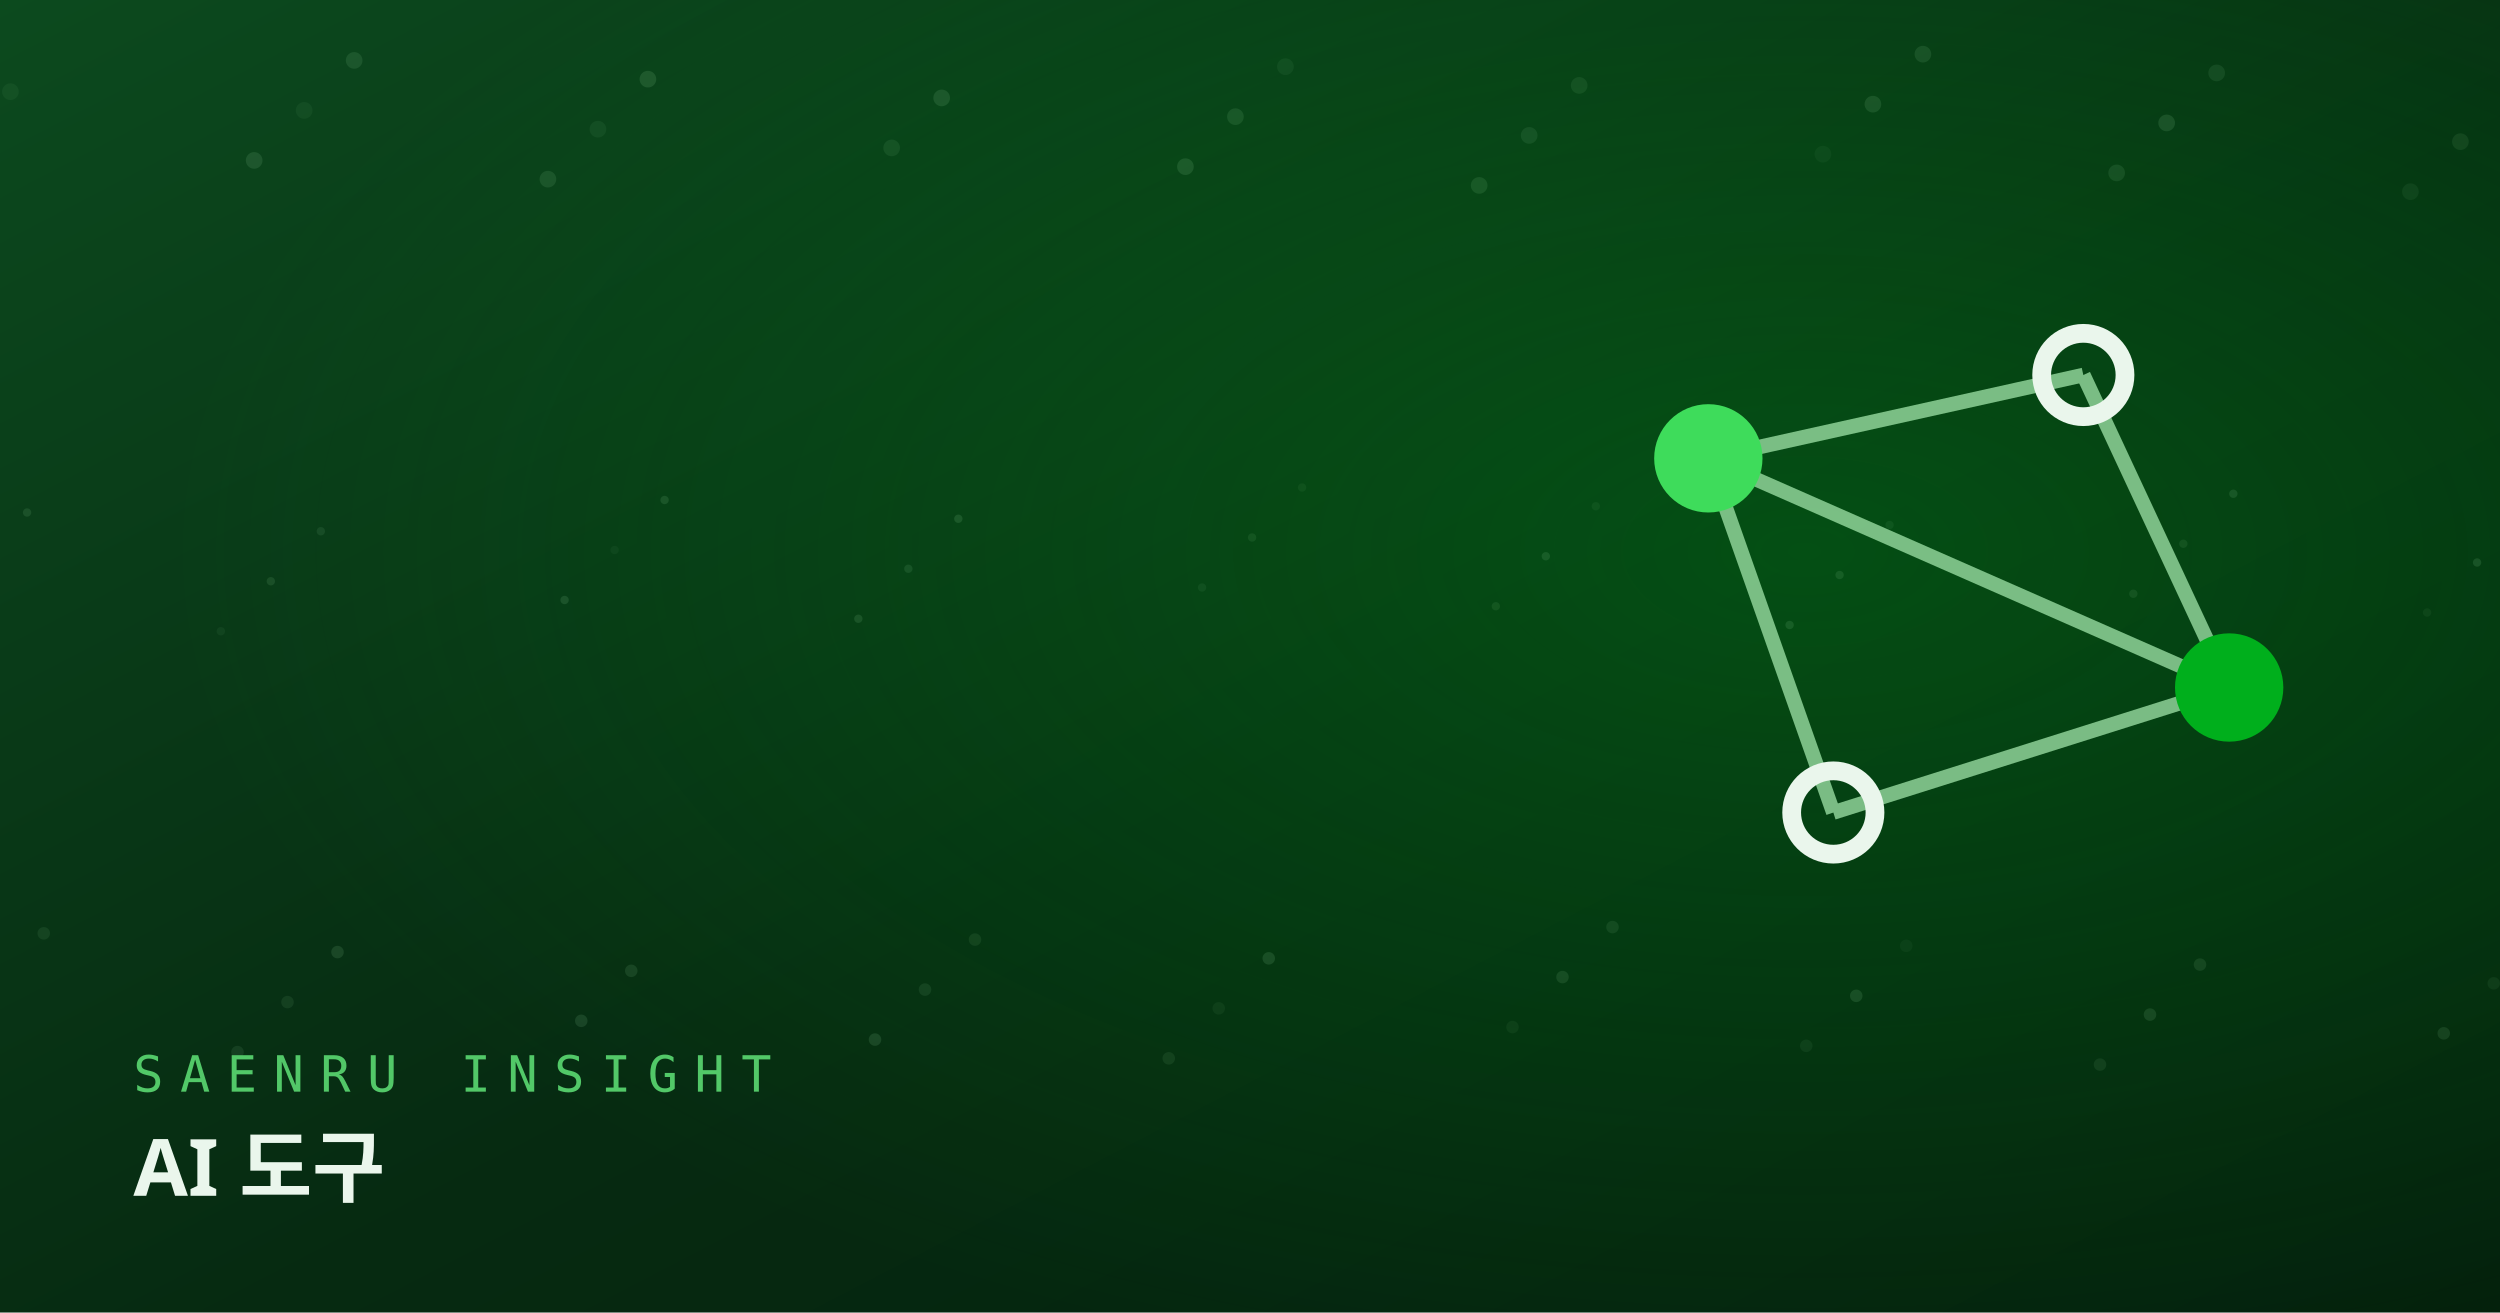
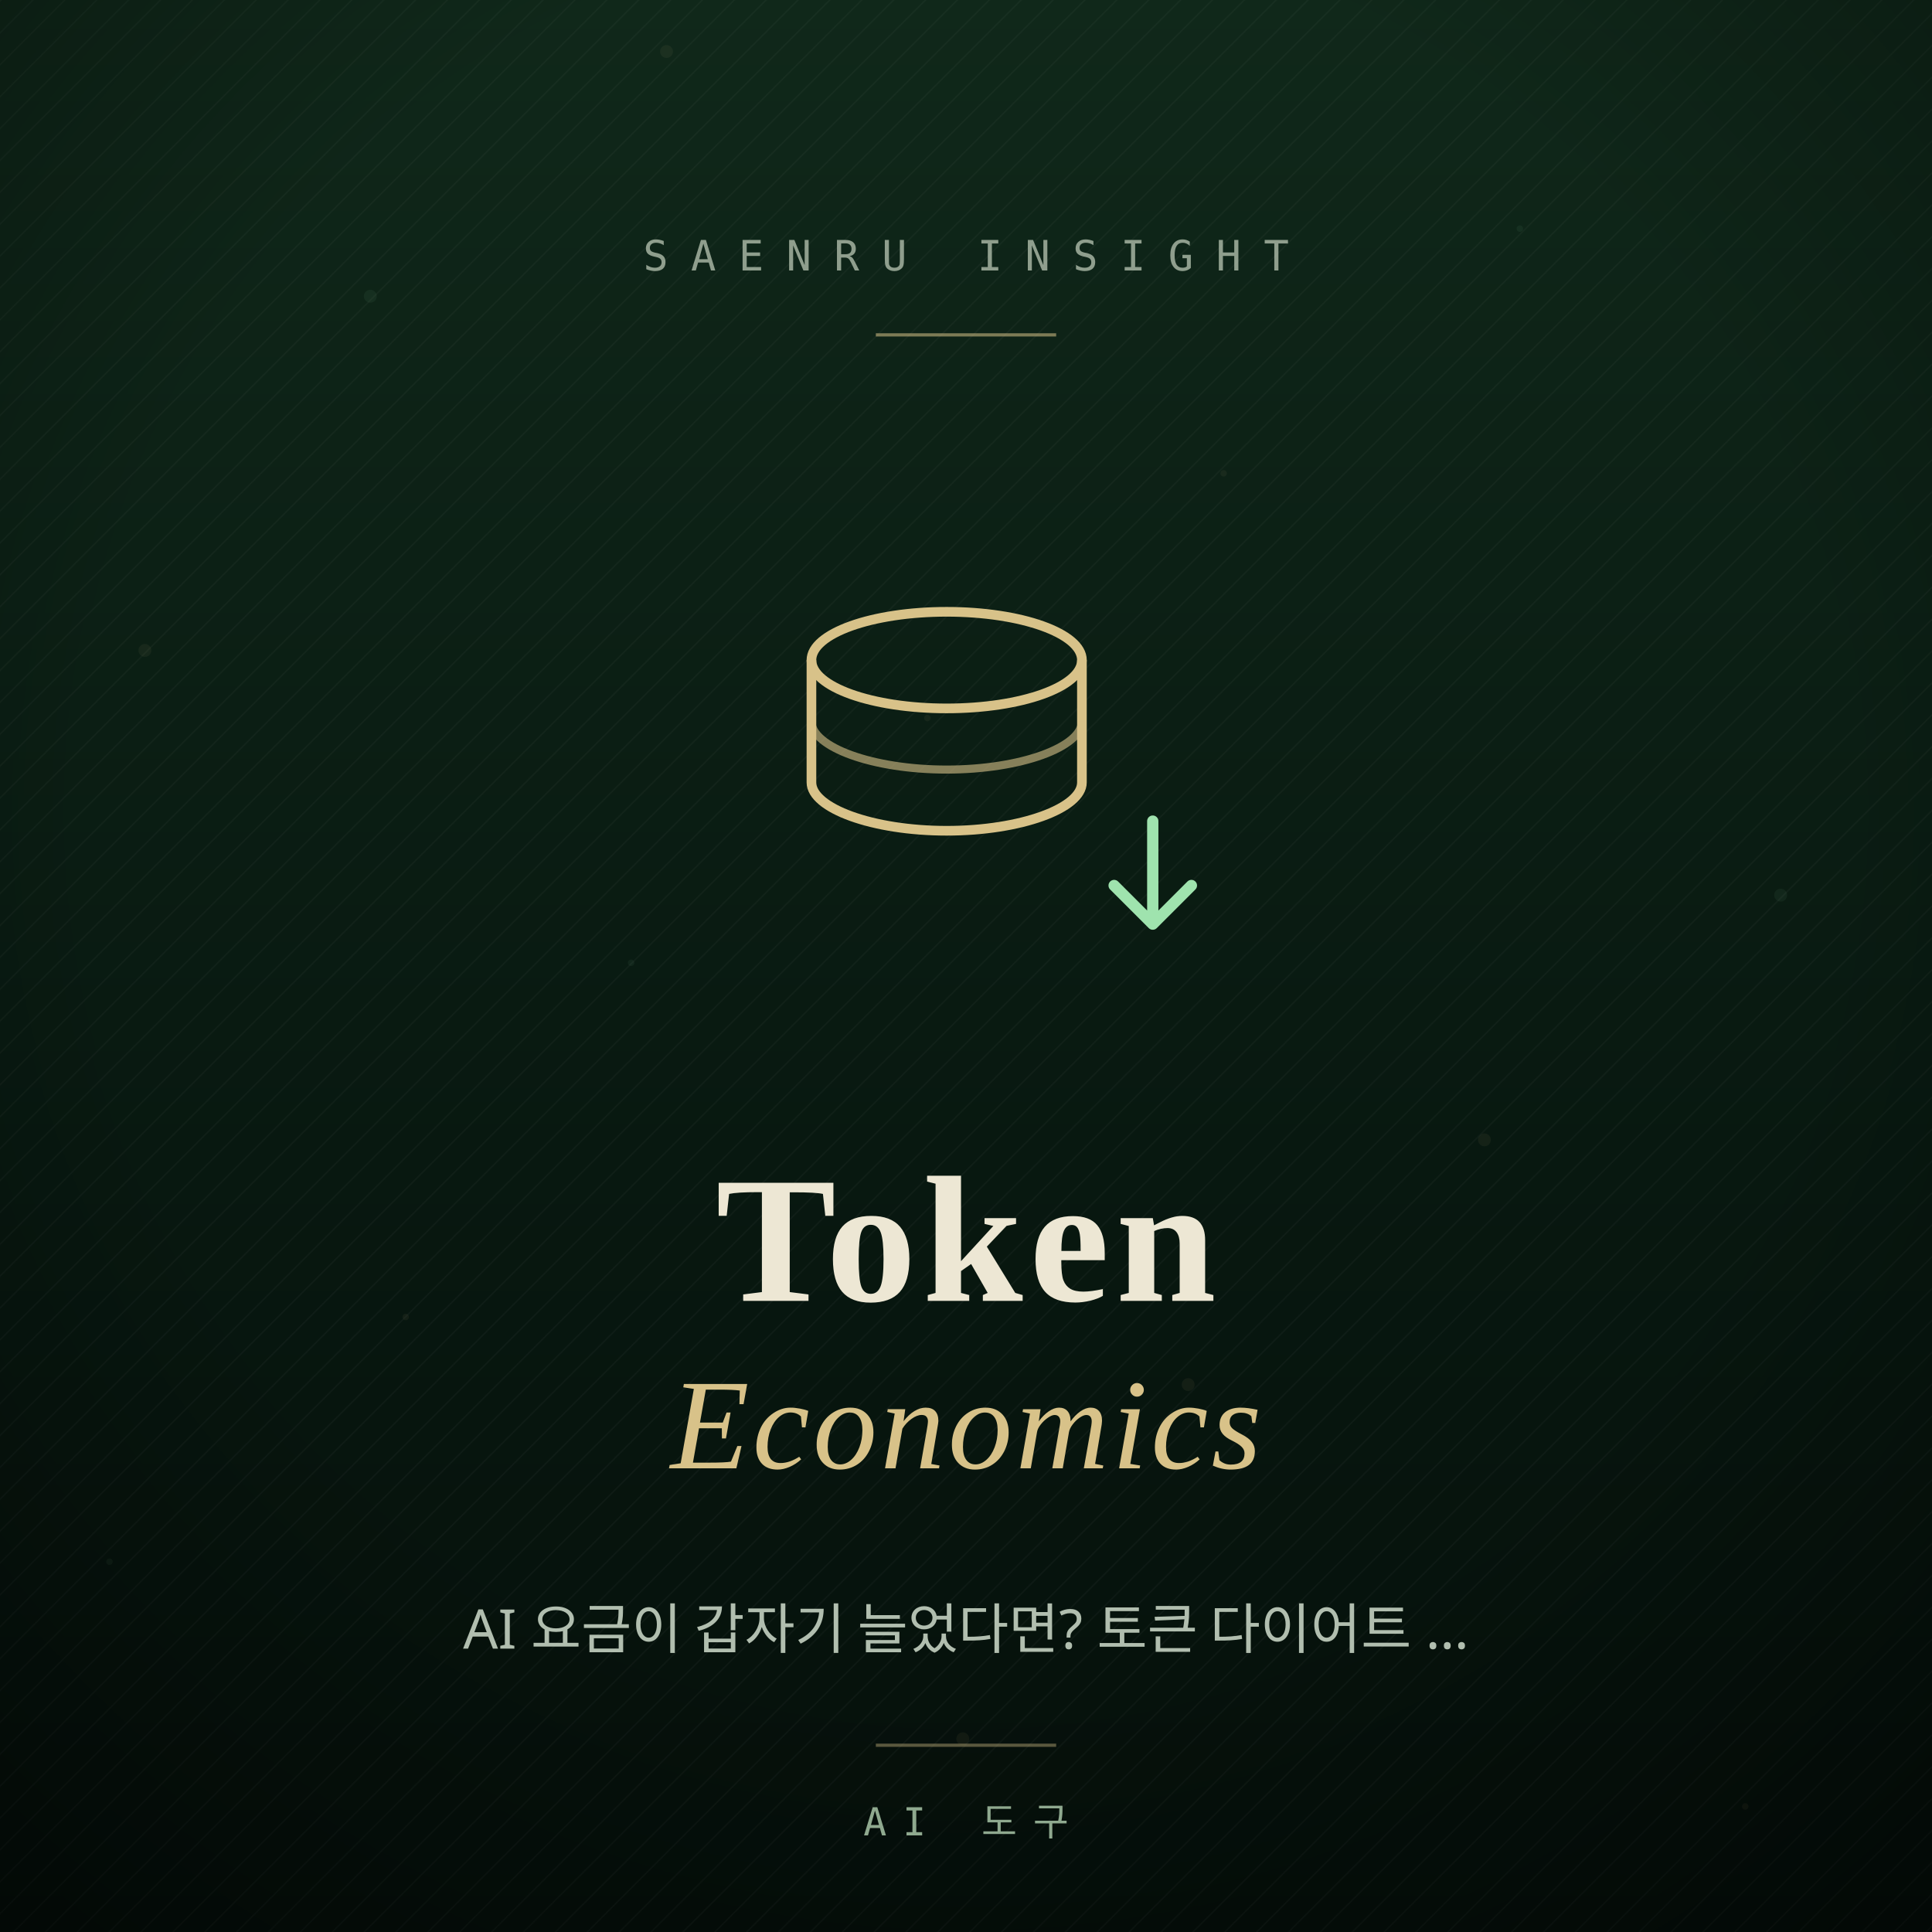
- <svg xmlns="http://www.w3.org/2000/svg" viewBox="0 0 1200 630" role="img" aria-label="AI 도구 썸네일">
+ <svg xmlns="http://www.w3.org/2000/svg" viewBox="0 0 600 600" role="img" aria-label="AI 도구 썸네일">
  <defs>
-     <linearGradient id="g" x1="0" y1="0" x2="1" y2="1">
-       <stop offset="0" stop-color="#0C4A1E" />
-       <stop offset="0.55" stop-color="#062A11" />
-       <stop offset="1" stop-color="#04200C" />
+     <linearGradient id="g" x1="0" y1="0" x2="0" y2="1">
+       <stop offset="0" stop-color="#10281A" />
+       <stop offset="0.6" stop-color="#081810" />
+       <stop offset="1" stop-color="#050F0A" />
    </linearGradient>
-     <radialGradient id="glow" cx="0.72" cy="0.42" r="0.65">
-       <stop offset="0" stop-color="#00AF1C" stop-opacity="0.28" />
-       <stop offset="1" stop-color="#00AF1C" stop-opacity="0" />
+     <radialGradient id="vig" cx="0.5" cy="0.42" r="0.75">
+       <stop offset="0.6" stop-color="#000000" stop-opacity="0" />
+       <stop offset="1" stop-color="#000000" stop-opacity="0.4" />
    </radialGradient>
+     <pattern id="tex" width="7" height="7" patternUnits="userSpaceOnUse" patternTransform="rotate(45)">
+       <line x1="0" y1="0" x2="0" y2="7" stroke="#FFFFFF" stroke-opacity="0.028" stroke-width="1" />
+     </pattern>
  </defs>
-   <rect width="1200" height="630" fill="url(#g)" />
-   <rect width="1200" height="630" fill="url(#glow)" />
-   <circle cx="625" cy="234" r="2" fill="#97DBA0" opacity="0.06" />
-   <circle cx="774" cy="445" r="3" fill="#97DBA0" opacity="0.10" />
-   <circle cx="923" cy="26" r="4" fill="#97DBA0" opacity="0.12" />
-   <circle cx="1072" cy="237" r="2" fill="#97DBA0" opacity="0.13" />
-   <circle cx="21" cy="448" r="3" fill="#97DBA0" opacity="0.09" />
-   <circle cx="170" cy="29" r="4" fill="#97DBA0" opacity="0.12" />
-   <circle cx="319" cy="240" r="2" fill="#97DBA0" opacity="0.13" />
-   <circle cx="468" cy="451" r="3" fill="#97DBA0" opacity="0.09" />
-   <circle cx="617" cy="32" r="4" fill="#97DBA0" opacity="0.07" />
-   <circle cx="766" cy="243" r="2" fill="#97DBA0" opacity="0.06" />
-   <circle cx="915" cy="454" r="3" fill="#97DBA0" opacity="0.05" />
-   <circle cx="1064" cy="35" r="4" fill="#97DBA0" opacity="0.10" />
-   <circle cx="13" cy="246" r="2" fill="#97DBA0" opacity="0.12" />
-   <circle cx="162" cy="457" r="3" fill="#97DBA0" opacity="0.13" />
-   <circle cx="311" cy="38" r="4" fill="#97DBA0" opacity="0.14" />
-   <circle cx="460" cy="249" r="2" fill="#97DBA0" opacity="0.14" />
-   <circle cx="609" cy="460" r="3" fill="#97DBA0" opacity="0.14" />
-   <circle cx="758" cy="41" r="4" fill="#97DBA0" opacity="0.09" />
-   <circle cx="907" cy="252" r="2" fill="#97DBA0" opacity="0.07" />
-   <circle cx="1056" cy="463" r="3" fill="#97DBA0" opacity="0.11" />
-   <circle cx="5" cy="44" r="4" fill="#97DBA0" opacity="0.06" />
-   <circle cx="154" cy="255" r="2" fill="#97DBA0" opacity="0.10" />
-   <circle cx="303" cy="466" r="3" fill="#97DBA0" opacity="0.12" />
-   <circle cx="452" cy="47" r="4" fill="#97DBA0" opacity="0.13" />
-   <circle cx="601" cy="258" r="2" fill="#97DBA0" opacity="0.09" />
-   <circle cx="750" cy="469" r="3" fill="#97DBA0" opacity="0.12" />
-   <circle cx="899" cy="50" r="4" fill="#97DBA0" opacity="0.13" />
-   <circle cx="1048" cy="261" r="2" fill="#97DBA0" opacity="0.09" />
-   <circle cx="1197" cy="472" r="3" fill="#97DBA0" opacity="0.07" />
-   <circle cx="146" cy="53" r="4" fill="#97DBA0" opacity="0.06" />
-   <circle cx="295" cy="264" r="2" fill="#97DBA0" opacity="0.05" />
-   <circle cx="444" cy="475" r="3" fill="#97DBA0" opacity="0.10" />
-   <circle cx="593" cy="56" r="4" fill="#97DBA0" opacity="0.12" />
-   <circle cx="742" cy="267" r="2" fill="#97DBA0" opacity="0.13" />
-   <circle cx="891" cy="478" r="3" fill="#97DBA0" opacity="0.14" />
-   <circle cx="1040" cy="59" r="4" fill="#97DBA0" opacity="0.14" />
-   <circle cx="1189" cy="270" r="2" fill="#97DBA0" opacity="0.14" />
-   <circle cx="138" cy="481" r="3" fill="#97DBA0" opacity="0.09" />
-   <circle cx="287" cy="62" r="4" fill="#97DBA0" opacity="0.07" />
-   <circle cx="436" cy="273" r="2" fill="#97DBA0" opacity="0.11" />
-   <circle cx="585" cy="484" r="3" fill="#97DBA0" opacity="0.06" />
-   <circle cx="734" cy="65" r="4" fill="#97DBA0" opacity="0.10" />
-   <circle cx="883" cy="276" r="2" fill="#97DBA0" opacity="0.12" />
-   <circle cx="1032" cy="487" r="3" fill="#97DBA0" opacity="0.13" />
-   <circle cx="1181" cy="68" r="4" fill="#97DBA0" opacity="0.09" />
-   <circle cx="130" cy="279" r="2" fill="#97DBA0" opacity="0.12" />
-   <circle cx="279" cy="490" r="3" fill="#97DBA0" opacity="0.13" />
-   <circle cx="428" cy="71" r="4" fill="#97DBA0" opacity="0.09" />
-   <circle cx="577" cy="282" r="2" fill="#97DBA0" opacity="0.07" />
-   <circle cx="726" cy="493" r="3" fill="#97DBA0" opacity="0.06" />
-   <circle cx="875" cy="74" r="4" fill="#97DBA0" opacity="0.05" />
-   <circle cx="1024" cy="285" r="2" fill="#97DBA0" opacity="0.10" />
-   <circle cx="1173" cy="496" r="3" fill="#97DBA0" opacity="0.12" />
-   <circle cx="122" cy="77" r="4" fill="#97DBA0" opacity="0.13" />
-   <circle cx="271" cy="288" r="2" fill="#97DBA0" opacity="0.14" />
-   <circle cx="420" cy="499" r="3" fill="#97DBA0" opacity="0.14" />
-   <circle cx="569" cy="80" r="4" fill="#97DBA0" opacity="0.14" />
-   <circle cx="718" cy="291" r="2" fill="#97DBA0" opacity="0.09" />
-   <circle cx="867" cy="502" r="3" fill="#97DBA0" opacity="0.07" />
-   <circle cx="1016" cy="83" r="4" fill="#97DBA0" opacity="0.11" />
-   <circle cx="1165" cy="294" r="2" fill="#97DBA0" opacity="0.06" />
-   <circle cx="114" cy="505" r="3" fill="#97DBA0" opacity="0.10" />
-   <circle cx="263" cy="86" r="4" fill="#97DBA0" opacity="0.12" />
-   <circle cx="412" cy="297" r="2" fill="#97DBA0" opacity="0.13" />
-   <circle cx="561" cy="508" r="3" fill="#97DBA0" opacity="0.09" />
-   <circle cx="710" cy="89" r="4" fill="#97DBA0" opacity="0.12" />
-   <circle cx="859" cy="300" r="2" fill="#97DBA0" opacity="0.13" />
-   <circle cx="1008" cy="511" r="3" fill="#97DBA0" opacity="0.09" />
-   <circle cx="1157" cy="92" r="4" fill="#97DBA0" opacity="0.07" />
-   <circle cx="106" cy="303" r="2" fill="#97DBA0" opacity="0.06" />
-   <g stroke="#97DBA0" stroke-width="7" opacity="0.8">
-     <line x1="820" y1="220" x2="1000" y2="180" />
-     <line x1="820" y1="220" x2="880" y2="390" />
-     <line x1="1000" y1="180" x2="1070" y2="330" />
-     <line x1="880" y1="390" x2="1070" y2="330" />
-     <line x1="820" y1="220" x2="1070" y2="330" />
+   <rect width="600" height="600" fill="url(#g)" />
+   <rect width="600" height="600" fill="url(#tex)" />
+   <circle cx="196" cy="299" r="1" fill="#9FE3AE" opacity="0.06" />
+   <circle cx="369" cy="430" r="2" fill="#D8C289" opacity="0.06" />
+   <circle cx="542" cy="561" r="1" fill="#D8C289" opacity="0.06" />
+   <circle cx="115" cy="92" r="2" fill="#9FE3AE" opacity="0.06" />
+   <circle cx="288" cy="223" r="1" fill="#D8C289" opacity="0.06" />
+   <circle cx="461" cy="354" r="2" fill="#D8C289" opacity="0.06" />
+   <circle cx="34" cy="485" r="1" fill="#9FE3AE" opacity="0.06" />
+   <circle cx="207" cy="16" r="2" fill="#D8C289" opacity="0.06" />
+   <circle cx="380" cy="147" r="1" fill="#D8C289" opacity="0.06" />
+   <circle cx="553" cy="278" r="2" fill="#9FE3AE" opacity="0.06" />
+   <circle cx="126" cy="409" r="1" fill="#D8C289" opacity="0.06" />
+   <circle cx="299" cy="540" r="2" fill="#D8C289" opacity="0.06" />
+   <circle cx="472" cy="71" r="1" fill="#9FE3AE" opacity="0.06" />
+   <circle cx="45" cy="202" r="2" fill="#D8C289" opacity="0.06" />
+   <rect width="600" height="600" fill="url(#vig)" />
+   <text x="300" y="84" text-anchor="middle" font-family="'IBM Plex Mono',Consolas,monospace" font-size="13" letter-spacing="7" fill="#B9C7B4" opacity="0.75">SAENRU INSIGHT</text>
+   <line x1="272" y1="104" x2="328" y2="104" stroke="#D8C289" stroke-width="1" opacity="0.55" />
+   <g transform="translate(300,235)">
+     <ellipse cx="-6" cy="-30" rx="42" ry="15" fill="none" stroke="#D8C289" stroke-width="3" />
+     <path d="M -48 -30 V 8 c 0 8 19 15 42 15 c 23 0 42 -7 42 -15 V -30" fill="none" stroke="#D8C289" stroke-width="3" />
+     <path d="M -48 -11 c 0 8 19 15 42 15 c 23 0 42 -7 42 -15" fill="none" stroke="#D8C289" stroke-width="2.5" opacity="0.6" />
+     <path d="M 46 40 l 12 12 l 12 -12 M 58 20 v 30" fill="none" stroke="#9FE3AE" stroke-width="3.5" stroke-linecap="round" stroke-linejoin="round" />
  </g>
-   <circle cx="820" cy="220" r="26" fill="#3EDC5B" />
-   <circle cx="1000" cy="180" r="20" fill="none" stroke="#EAF6EC" stroke-width="9" />
-   <circle cx="880" cy="390" r="20" fill="none" stroke="#EAF6EC" stroke-width="9" />
-   <circle cx="1070" cy="330" r="26" fill="#00AF1C" />
-   <text x="64" y="524" font-family="'IBM Plex Mono',Consolas,monospace" font-size="24" letter-spacing="8" fill="#52C868">SAENRU INSIGHT</text>
-   <text x="64" y="574" font-family="'Noto Sans KR','Apple SD Gothic Neo','Malgun Gothic',sans-serif" font-size="38" font-weight="700" fill="#EAF6EC">AI 도구</text>
+   <text x="300" y="404" text-anchor="middle" font-family="Georgia,'Times New Roman',serif" font-weight="700" font-size="56" letter-spacing="2" fill="#EDE7D4">Token</text>
+   <text x="300" y="456" text-anchor="middle" font-family="Georgia,'Times New Roman',serif" font-style="italic" font-size="40" letter-spacing="1" fill="#D8C289">Economics</text>
+   <text x="300" y="512" text-anchor="middle" font-family="'Noto Sans KR','Apple SD Gothic Neo','Malgun Gothic',sans-serif" font-size="17" fill="#CFDCCB" opacity="0.85">AI 요금이 갑자기 늘었다면? 토큰 다이어트 …</text>
+   <line x1="272" y1="542" x2="328" y2="542" stroke="#D8C289" stroke-width="1" opacity="0.4" />
+   <text x="300" y="570" text-anchor="middle" font-family="'IBM Plex Mono',Consolas,monospace" font-size="12" letter-spacing="5" fill="#8FA98F">AI 도구</text>
</svg>
